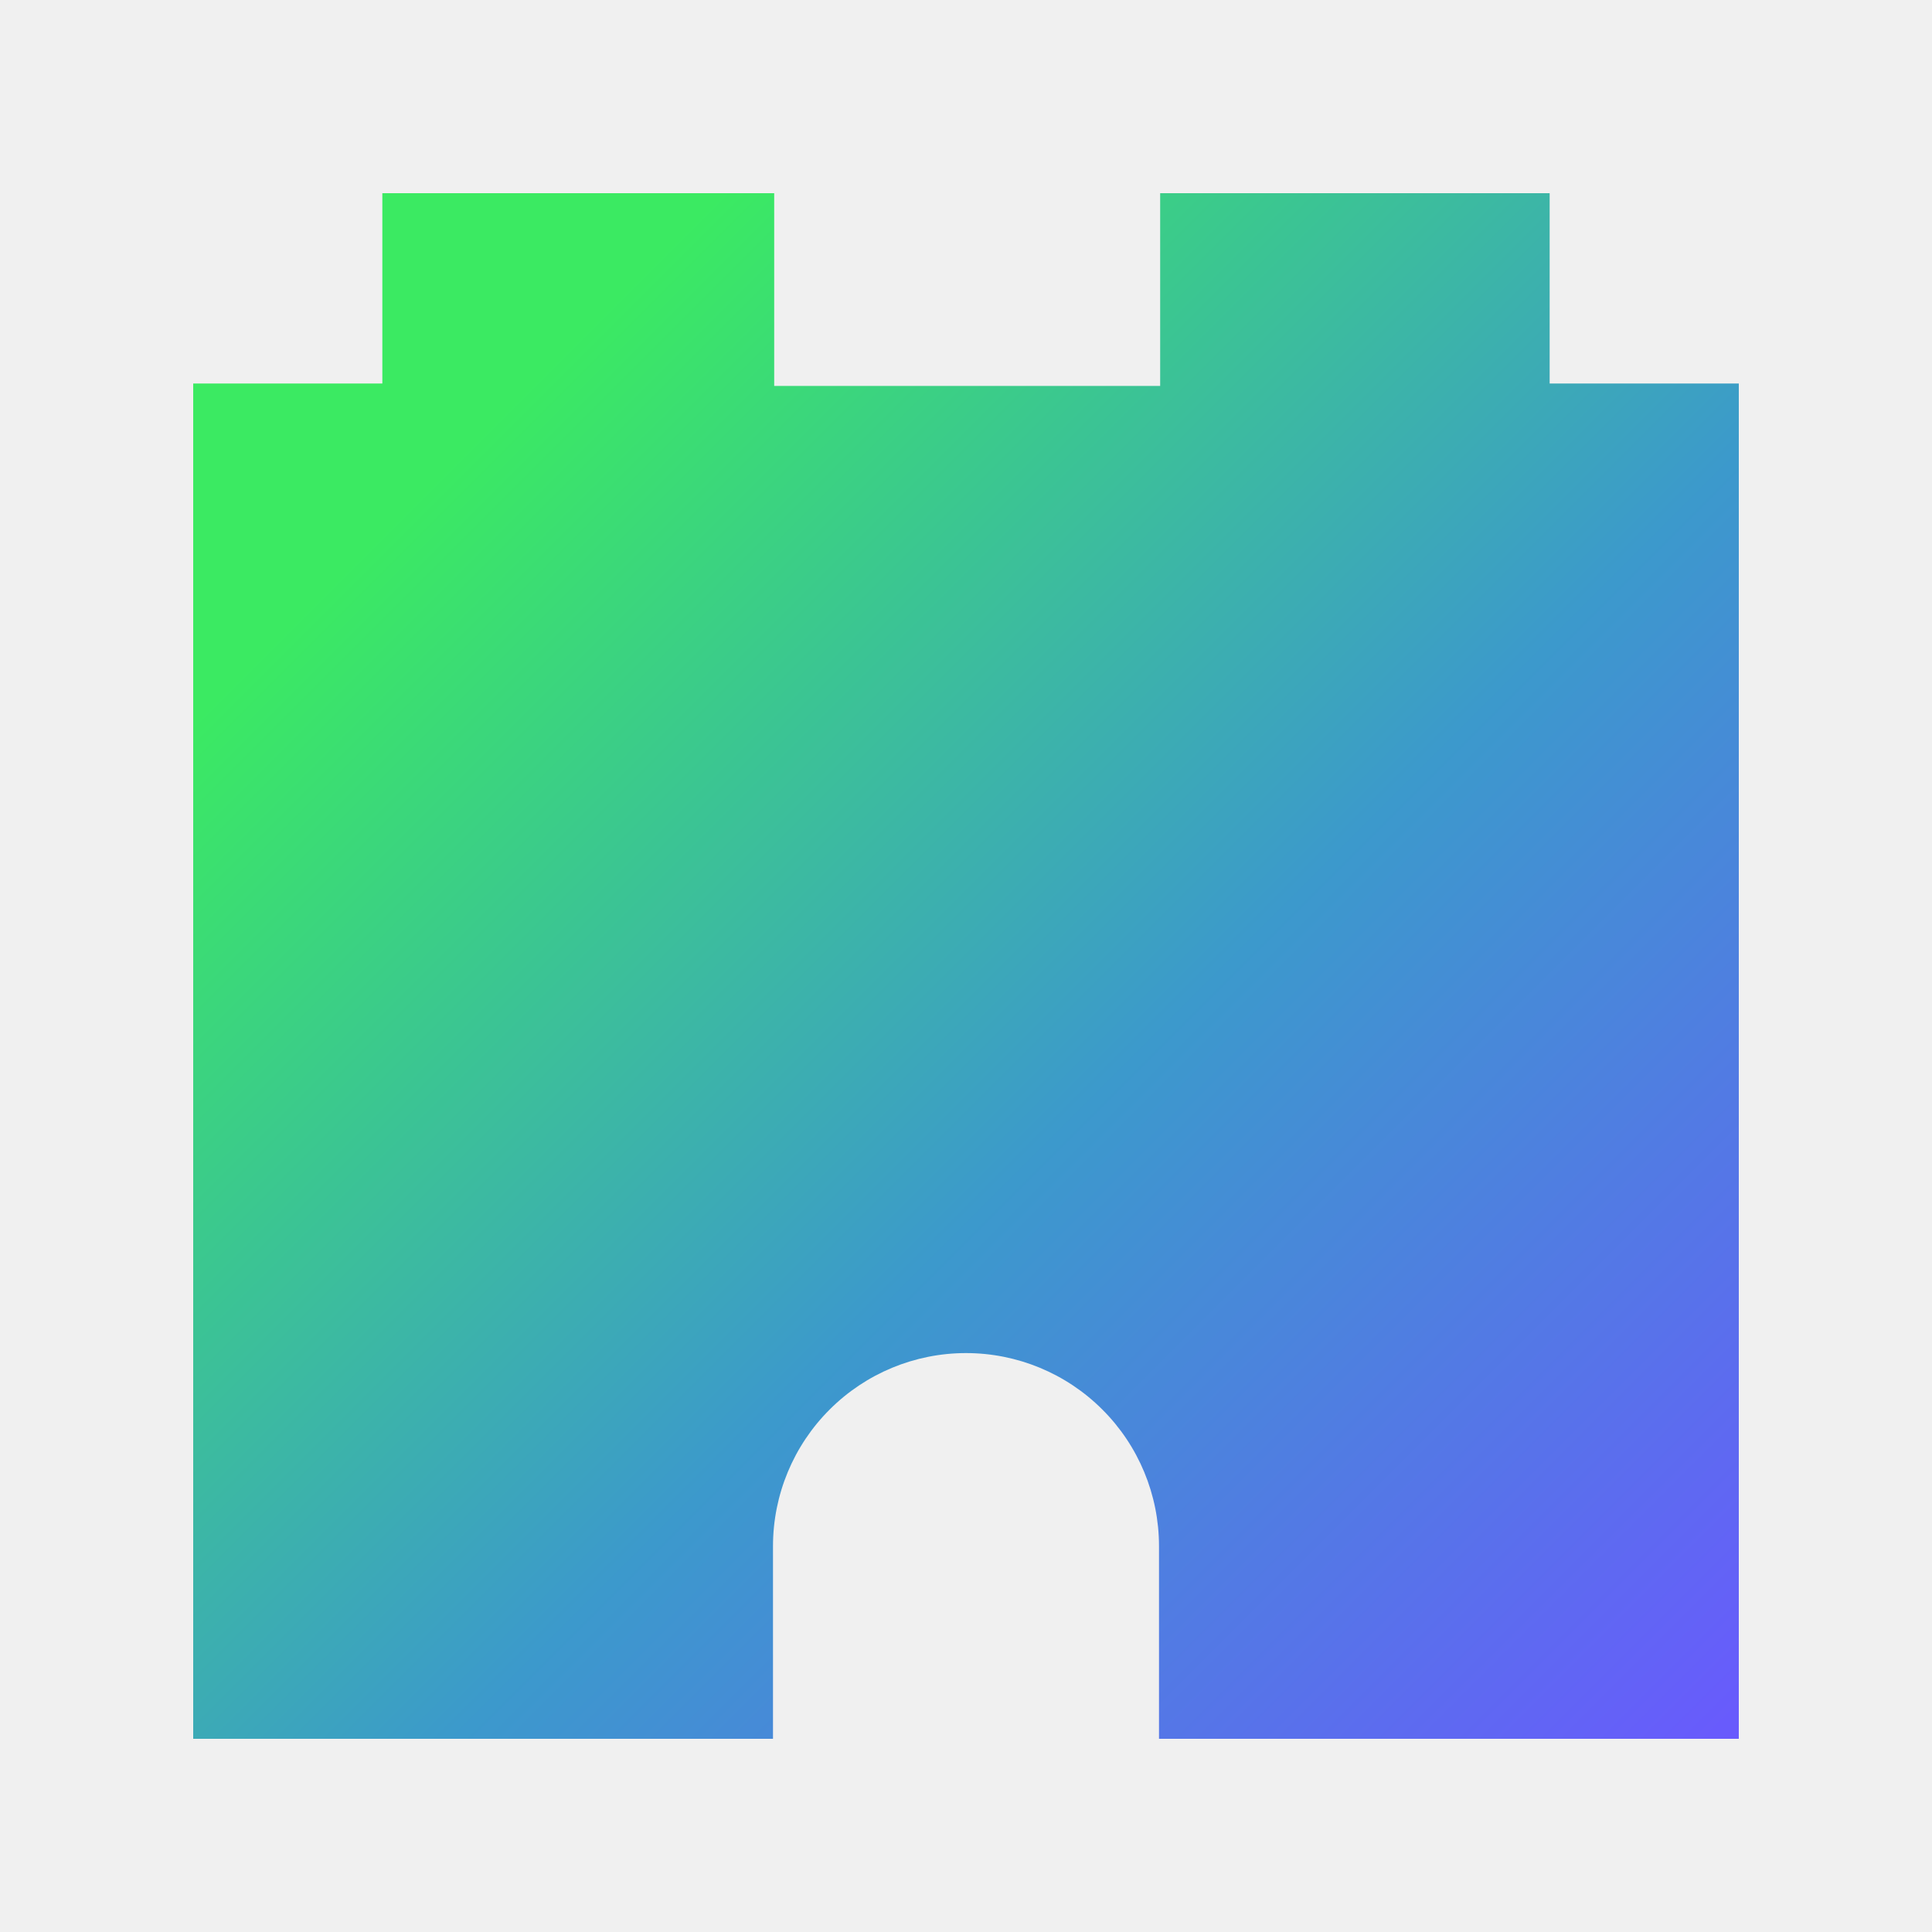
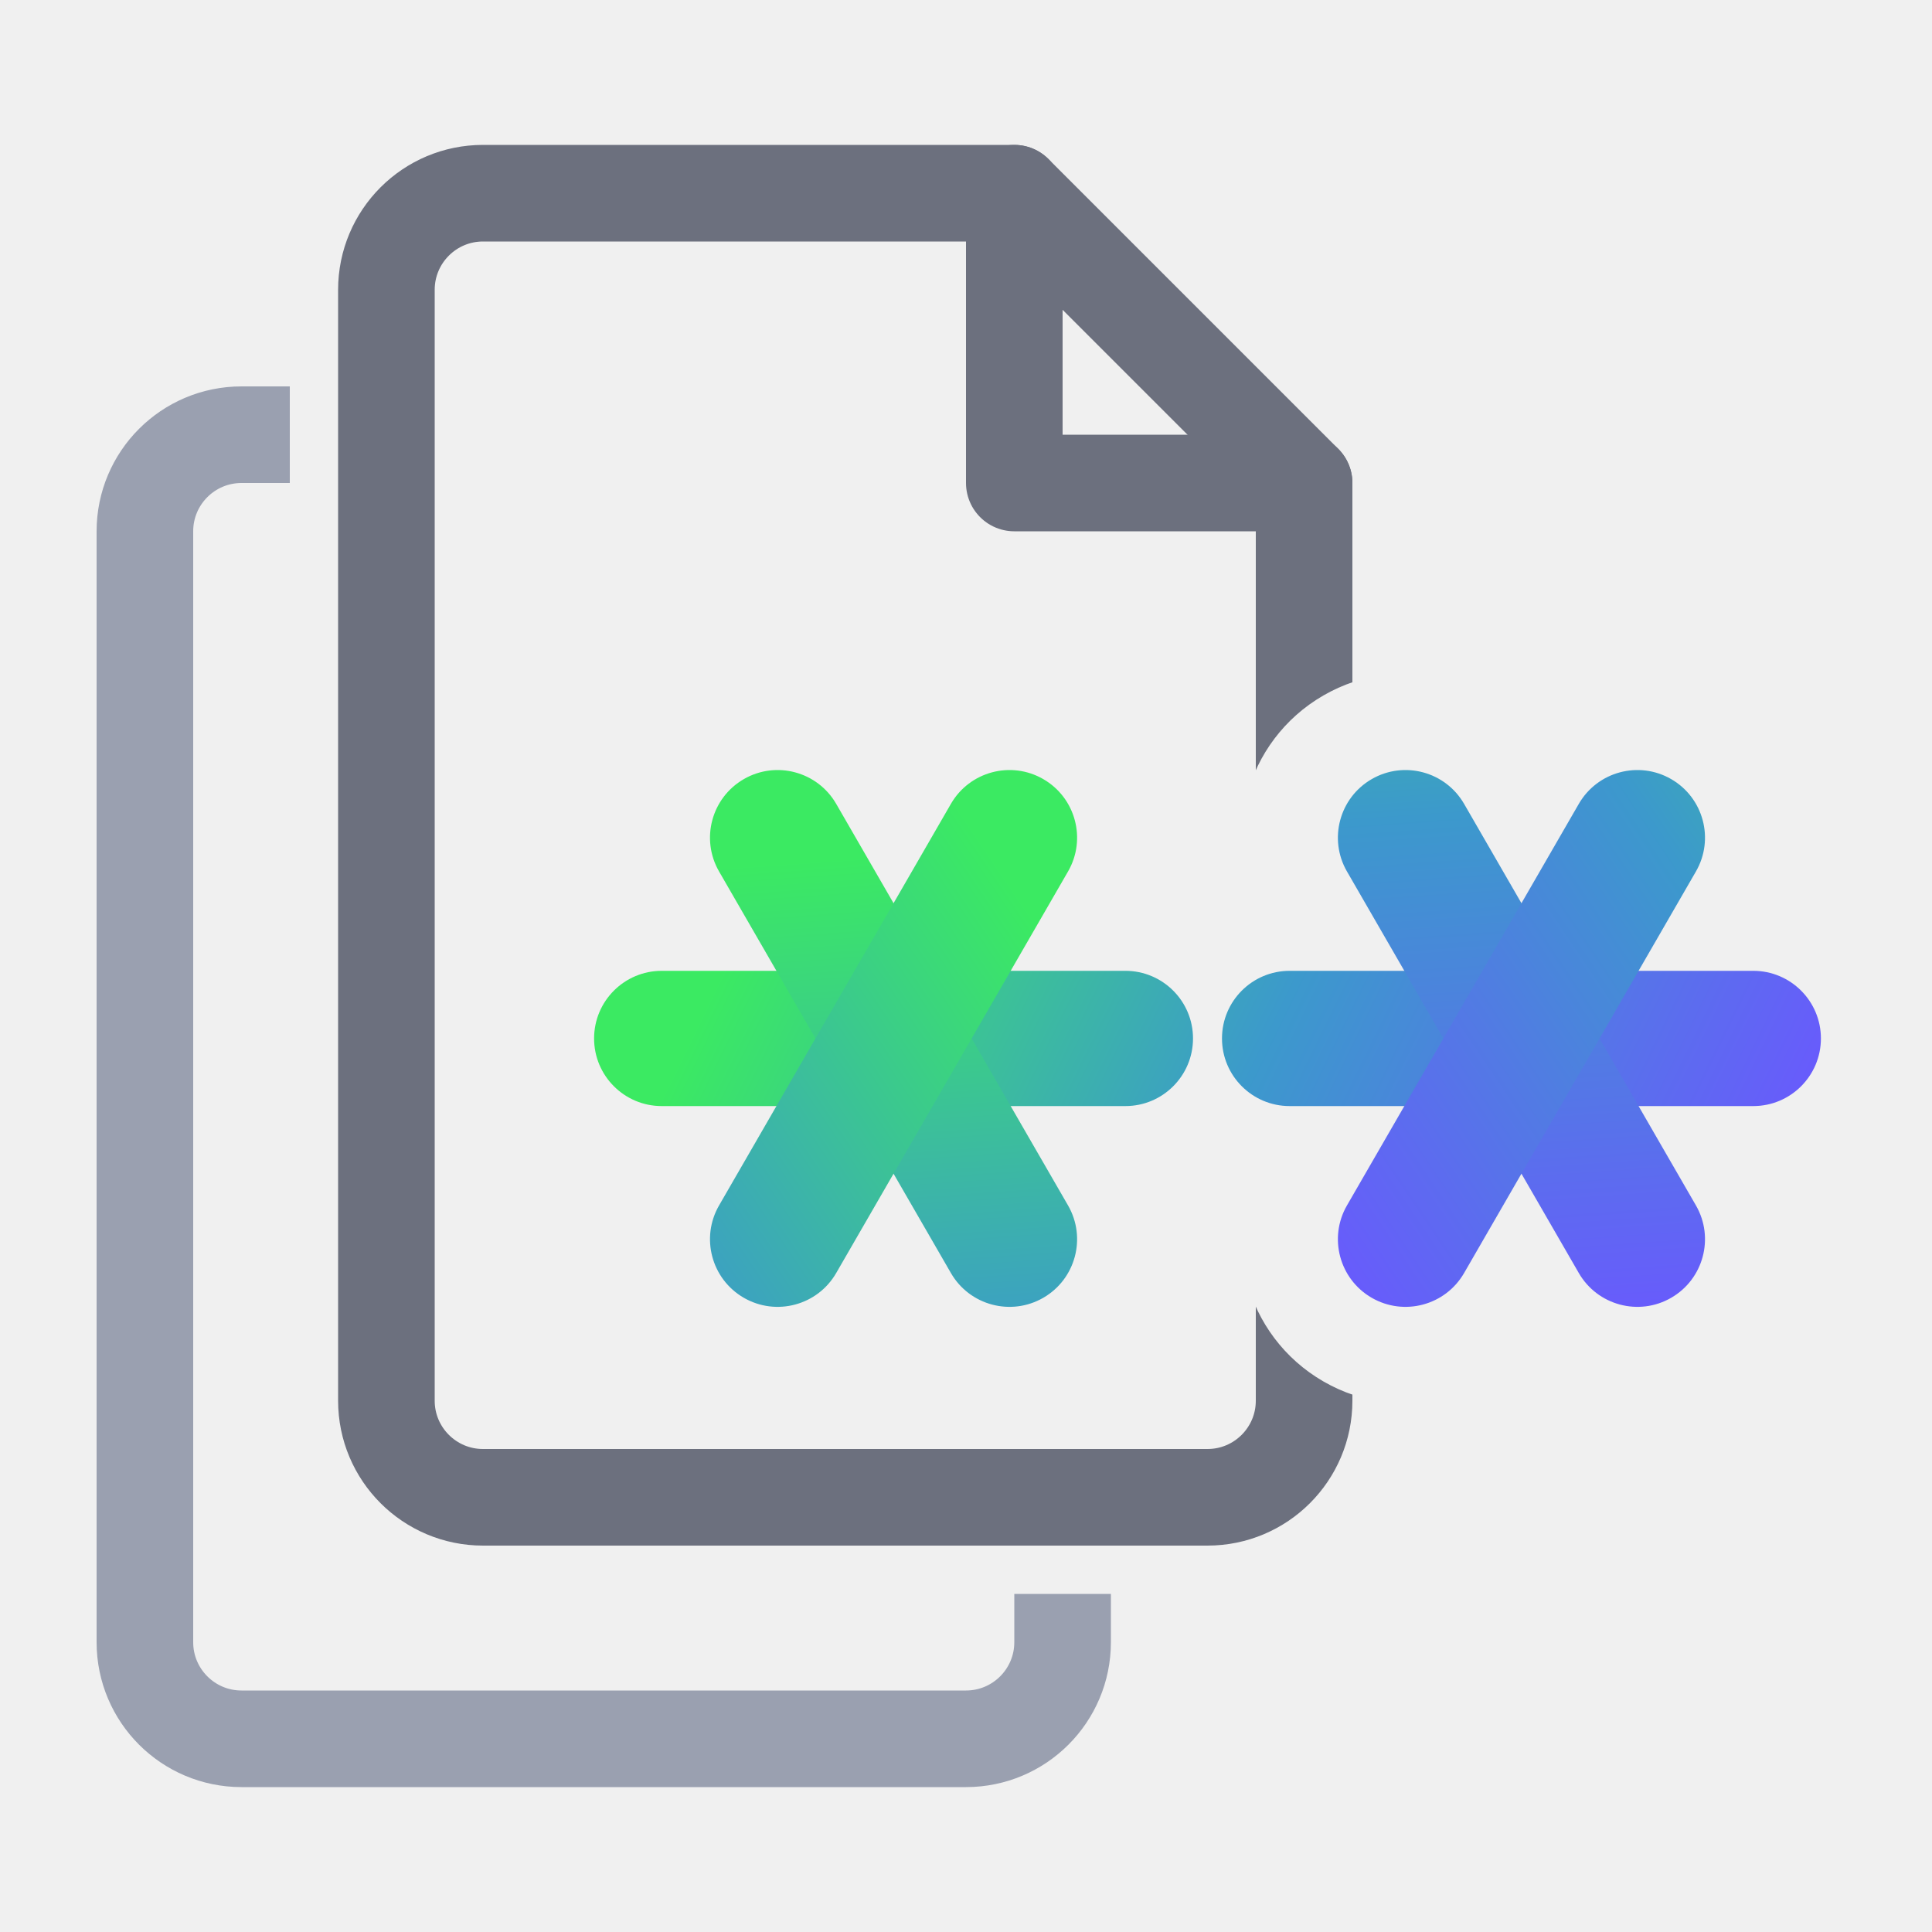
<svg xmlns="http://www.w3.org/2000/svg" width="40" height="40" viewBox="0 0 40 40" fill="none">
-   <path d="M32.084 7.94V4H24.02V7.99H16.029V4H7.916V7.94H4V36H16.004V32.005C16.006 30.946 16.427 29.931 17.177 29.183C17.926 28.434 18.941 28.014 20 28.014C21.059 28.014 22.074 28.434 22.823 29.183C23.573 29.931 23.994 30.946 23.996 32.005V36H36V7.94H32.084Z" fill="url(#paint0_linear)" />
  <defs>
-     <linearGradient id="paint0_linear" x1="2.942" y1="4.9" x2="37.777" y2="39.734" gradientUnits="userSpaceOnUse">
+     <linearGradient id="paint0_linear" x1="12.3" y1="15.3" x2="37.7" y2="27.7" gradientUnits="userSpaceOnUse">
      <stop offset="0.159" stop-color="#3BEA62" />
      <stop offset="0.54" stop-color="#3C99CC" />
      <stop offset="0.937" stop-color="#6B57FF" />
    </linearGradient>
+     <mask id="bottom-file-mask">
+       <rect width="40" height="40" fill="white" />
+       <path d="M 10 4 H 21 L 27 10 V 29 A 2 2 0 0 1 25 31 H 10 A 2 2 0 0 1 8 29 V 6 A 2 2 0 0 1 10 4 Z" fill="black" stroke="black" stroke-width="4" stroke-linejoin="round" stroke-linecap="round" />
+     </mask>
+     <mask id="files-asterisk-clip-mask">
+       <rect width="40" height="40" fill="white" />
+       <rect x="10.3" y="18.1" width="16.4" height="6.8" rx="3.4" transform="rotate(0 18.5 21.5)" fill="black" />
+       <rect x="10.3" y="18.1" width="16.4" height="6.8" rx="3.4" transform="rotate(60 18.5 21.5)" fill="black" />
+       <rect x="10.3" y="18.1" width="16.4" height="6.8" rx="3.4" transform="rotate(120 18.5 21.5)" fill="black" />
+       <rect x="23.3" y="18.1" width="16.4" height="6.8" rx="3.4" transform="rotate(0 31.5 21.5)" fill="black" />
+       <rect x="23.3" y="18.1" width="16.4" height="6.8" rx="3.4" transform="rotate(60 31.5 21.5)" fill="black" />
+       <rect x="23.3" y="18.1" width="16.4" height="6.8" rx="3.4" transform="rotate(120 31.5 21.5)" fill="black" />
+     </mask>
  </defs>
+   <g mask="url(#files-asterisk-clip-mask)">
+     <g mask="url(#bottom-file-mask)">
+       <path d="M 5 9 H 16 L 22 15 V 34 A 2 2 0 0 1 20 36 H 5 A 2 2 0 0 1 3 34 V 11 A 2 2 0 0 1 5 9 Z" stroke="#9AA0B0" stroke-width="2" stroke-linejoin="round" stroke-linecap="round" />
+       <path d="M 16 9 V 15 H 22" stroke="#9AA0B0" stroke-width="2" stroke-linejoin="round" stroke-linecap="round" />
+     </g>
+     <g>
+       <path d="M 10 4 H 21 L 27 10 V 29 A 2 2 0 0 1 25 31 H 10 A 2 2 0 0 1 8 29 V 6 A 2 2 0 0 1 10 4 Z" stroke="#6C707E" stroke-width="2" stroke-linejoin="round" stroke-linecap="round" />
+       <path d="M 21 4 V 10 H 27" stroke="#6C707E" stroke-width="2" stroke-linejoin="round" stroke-linecap="round" />
+     </g>
+   </g>
+   <g id="asterisks" fill="url(#paint0_linear)">
+     <rect x="12.3" y="20.1" width="12.4" height="2.8" rx="1.4" transform="rotate(0 18.5 21.5)" />
+     <rect x="12.3" y="20.1" width="12.4" height="2.8" rx="1.4" transform="rotate(60 18.5 21.5)" />
+     <rect x="12.3" y="20.1" width="12.4" height="2.8" rx="1.4" transform="rotate(120 18.5 21.5)" />
+     <rect x="25.3" y="20.1" width="12.4" height="2.8" rx="1.4" transform="rotate(0 31.5 21.5)" />
+     <rect x="25.3" y="20.1" width="12.4" height="2.8" rx="1.4" transform="rotate(60 31.5 21.5)" />
+     <rect x="25.3" y="20.1" width="12.4" height="2.8" rx="1.4" transform="rotate(120 31.5 21.5)" />
+   </g>
</svg>
